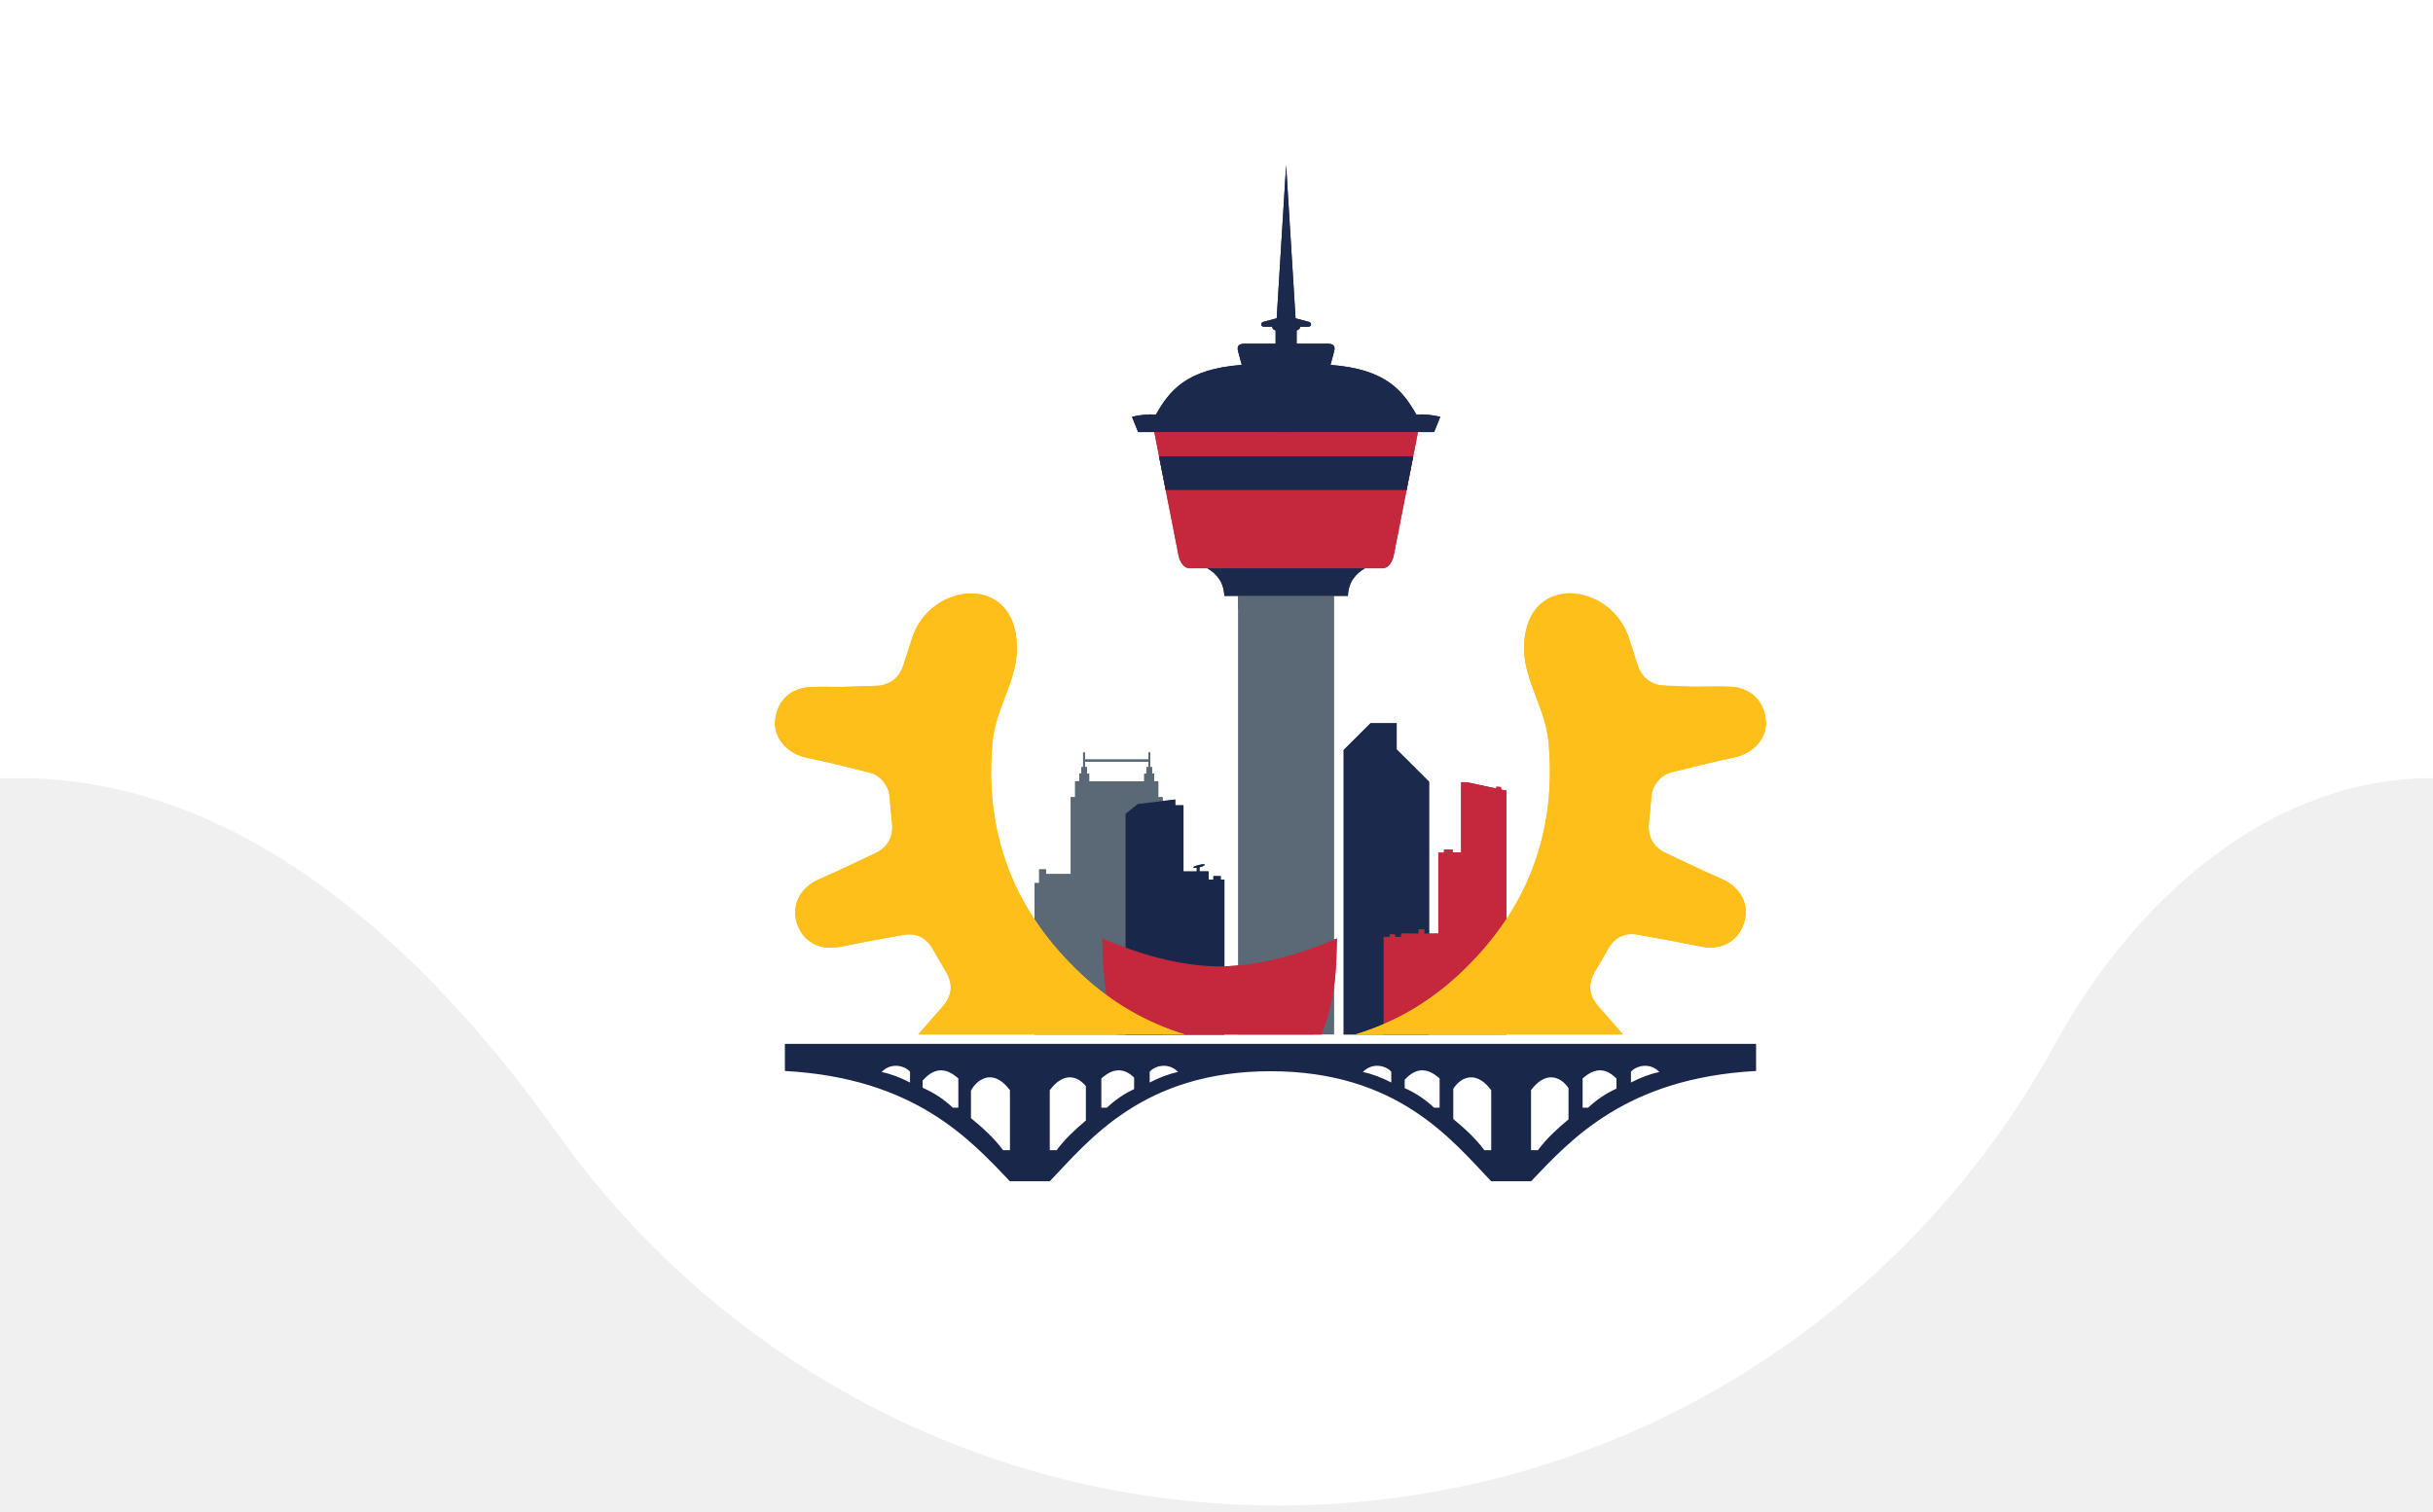
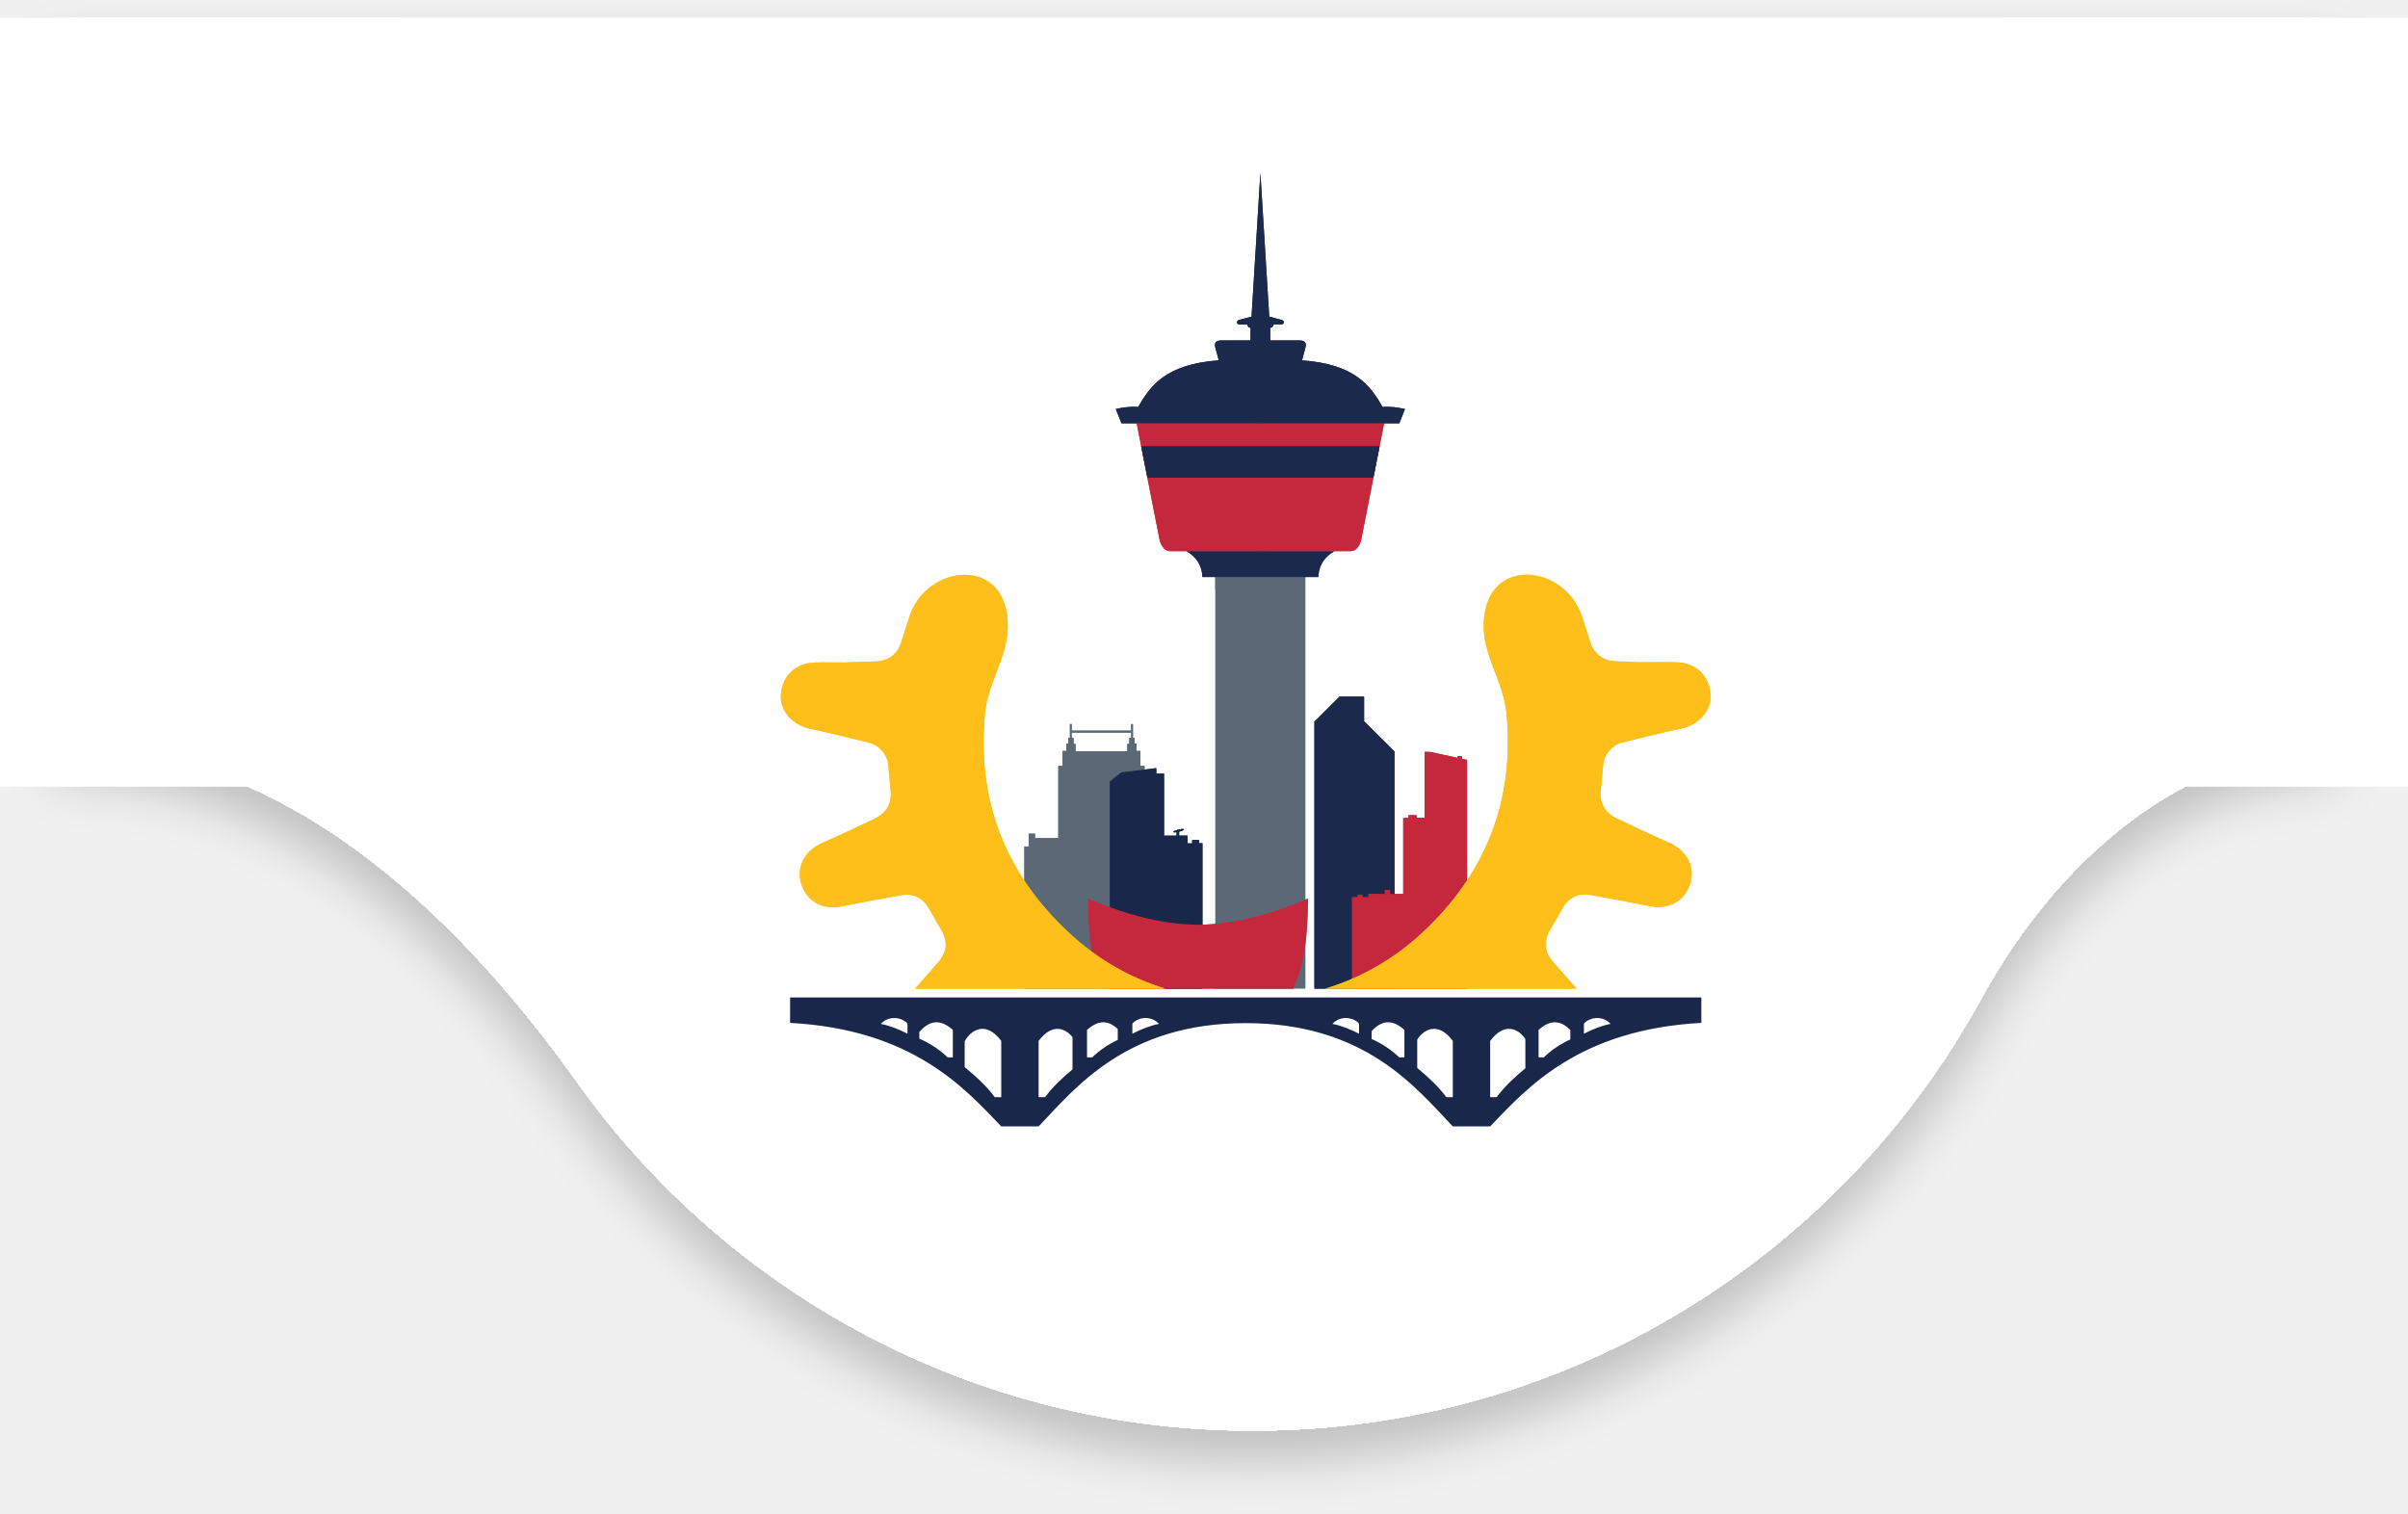
- <svg xmlns="http://www.w3.org/2000/svg" width="383" height="238" viewBox="0 0 383 238" fill="none">
-   <path d="M382.999 -0L0 0V122.518L2.911 122.518C38.394 122.518 67.23 149.686 87.828 178.578C113.059 213.968 154.445 237.045 201.22 237.045C253.911 237.045 299.763 207.761 323.388 164.581C335.828 141.844 357.082 122.518 382.999 122.518V122.518V-0Z" fill="white" />
-   <g clip-path="url(#clip0_183_1055)">
-     <path d="M204.045 68.028H201.062V89.475H204.045V68.028Z" fill="#C5283D" />
-     <path d="M209.802 93.694H194.889V95.883H209.802V93.694Z" fill="#5B6976" />
-     <path d="M190.057 89.474C191.562 90.37 192.642 91.651 192.736 93.825L202.46 93.819L212.184 93.825C212.278 91.651 213.358 90.37 214.864 89.474H202.46H190.057Z" fill="#1B294D" />
-     <path d="M181.707 68.028L185.564 87.651C185.853 88.709 186.474 89.479 187.286 89.479H202.461H217.636C218.448 89.479 219.069 88.709 219.358 87.651L223.215 68.028H202.461H181.707Z" fill="#C5283D" />
-     <path d="M183.502 77.157L182.456 71.85H222.464L221.42 77.157H183.502Z" fill="#1B294D" />
-     <path d="M202.46 26L200.975 50.121L198.821 50.697C198.479 50.788 198.343 51.446 199.023 51.446H200.23C200.313 51.666 200.34 51.901 200.805 52.02V54.119H196.146C195.277 54.097 194.598 54.255 194.909 55.353L195.475 57.456C186.681 58.115 184.074 61.582 181.967 65.275C180.711 65.192 179.455 65.332 178.198 65.629L179.155 68.028H202.46H225.764L226.722 65.629C225.465 65.332 224.209 65.192 222.953 65.275C220.846 61.582 218.24 58.115 209.446 57.456L210.01 55.353C210.321 54.255 209.643 54.097 208.773 54.119H204.115V52.02C204.58 51.901 204.607 51.666 204.691 51.446H205.897C206.577 51.446 206.441 50.788 206.099 50.697L203.945 50.121L202.46 26Z" fill="#1B294D" />
-     <path d="M211.522 162.886V118.089L215.745 113.879H219.859V118.005L224.961 123.092V162.886H211.522Z" fill="#1B294D" />
-     <path d="M217.81 162.886V147.513H218.758V147.105H219.616V147.515H220.556V146.959L223.311 146.993V146.314H224.233V146.993H226.421V134.241H227.314V133.776H228.662V134.206H230.004V123.161H230.886L235.572 124.161C235.561 124.044 235.558 123.916 235.553 123.867C235.764 123.881 235.759 123.88 236.286 123.925C236.295 124.118 236.296 124.121 236.304 124.318L237.138 124.496V162.886H217.81Z" fill="#C5283D" />
-     <path d="M170.501 118.489V120.794H170.218V121.781H169.9V123.007H169.248V125.518H168.554V137.62H164.651V136.886H163.585V139.041H162.859V162.886H175.79H183.071C183.071 144.205 183.027 143.976 183.027 125.518H182.333V123.007H181.681V121.781H181.363V120.794H181.08V118.489H180.778V119.593H170.803V118.489H170.501ZM170.803 119.92H180.778V120.781H180.462V121.833H180.123V123.043H175.79H171.458V121.833H171.119V120.781H170.803V119.92Z" fill="#5B6976" />
-     <path d="M177.183 128.145V162.891H192.743V138.488H192.163V137.947H191.009V138.513H190.252V137.205H188.827V136.557C188.827 136.557 189.831 136.294 189.596 136.115C189.405 135.97 187.821 136.371 187.863 136.578C187.898 136.752 188.398 136.624 188.398 136.624V137.218H186.302V126.803H185.002V125.887L179.112 126.594L177.183 128.145Z" fill="#19274B" />
-     <path d="M173.517 147.762C173.638 150.785 173.426 156.996 175.967 162.885C176.381 162.885 176.769 162.885 177.181 162.886L177.182 162.891C181.64 162.891 186.629 162.893 191.988 162.893C197.347 162.893 202.335 162.891 206.793 162.891L206.794 162.886C207.206 162.885 207.594 162.886 208.009 162.885C210.55 156.996 210.337 150.785 210.459 147.762C204.589 150.252 198.509 152.07 191.988 152.18C185.466 152.07 179.386 150.252 173.517 147.762H173.517Z" fill="#C5283D" />
-     <path d="M204.045 68.028H201.062V89.475H204.045V68.028Z" fill="#C5283D" />
-     <path d="M210.018 92.81V162.886H194.889L194.889 92.7C204.387 92.579 204.329 92.448 210.018 92.81V92.81Z" fill="#5B6976" />
-     <path d="M190.057 89.474C191.562 90.37 192.642 91.651 192.736 93.825L202.46 93.819L212.184 93.825C212.278 91.651 213.358 90.37 214.864 89.474H202.46H190.057Z" fill="#1B294D" />
-     <path d="M181.707 68.028L185.564 87.651C185.853 88.709 186.474 89.479 187.286 89.479H202.461H217.636C218.448 89.479 219.069 88.709 219.358 87.651L223.215 68.028H202.461H181.707Z" fill="#C5283D" />
-     <path d="M183.502 77.157L182.456 71.85H222.464L221.42 77.157H183.502Z" fill="#1B294D" />
-     <path d="M202.46 26L200.975 50.121L198.821 50.697C198.479 50.788 198.343 51.446 199.023 51.446H200.23C200.313 51.666 200.34 51.901 200.805 52.02V54.119H196.146C195.277 54.097 194.598 54.255 194.909 55.353L195.475 57.456C186.681 58.115 184.074 61.582 181.967 65.275C180.711 65.192 179.455 65.332 178.198 65.629L179.155 68.028H202.46H225.764L226.722 65.629C225.465 65.332 224.209 65.192 222.953 65.275C220.846 61.582 218.24 58.115 209.446 57.456L210.01 55.353C210.321 54.255 209.643 54.097 208.773 54.119H204.115V52.02C204.58 51.901 204.607 51.666 204.691 51.446H205.897C206.577 51.446 206.441 50.788 206.099 50.697L203.945 50.121L202.46 26Z" fill="#1B294D" />
-     <path d="M211.522 162.886V118.089L215.745 113.879H219.859V118.005L224.961 123.092V162.886H211.522Z" fill="#1B294D" />
-     <path d="M217.81 162.886V147.513H218.758V147.105H219.616V147.515H220.556V146.959L223.311 146.993V146.314H224.233V146.993H226.421V134.241H227.314V133.776H228.662V134.206H230.004V123.161H230.886L235.572 124.161C235.561 124.044 235.558 123.916 235.553 123.867C235.764 123.881 235.759 123.88 236.286 123.925C236.295 124.118 236.296 124.121 236.304 124.318L237.138 124.496V162.886H217.81Z" fill="#C5283D" />
-     <path d="M170.501 118.489V120.794H170.218V121.781H169.9V123.007H169.248V125.518H168.554V137.62H164.651V136.886H163.585V139.041H162.859V162.886H175.79H183.071C183.071 144.205 183.027 143.976 183.027 125.518H182.333V123.007H181.681V121.781H181.363V120.794H181.08V118.489H180.778V119.593H170.803V118.489H170.501ZM170.803 119.92H180.778V120.781H180.462V121.833H180.123V123.043H175.79H171.458V121.833H171.119V120.781H170.803V119.92Z" fill="#5B6976" />
-     <path d="M177.183 128.145V162.891H192.743V138.488H192.163V137.947H191.009V138.513H190.252V137.205H188.827V136.557C188.827 136.557 189.831 136.294 189.596 136.115C189.405 135.97 187.821 136.371 187.863 136.578C187.898 136.752 188.398 136.624 188.398 136.624V137.218H186.302V126.803H185.002V125.887L179.112 126.594L177.183 128.145Z" fill="#19274B" />
-     <path d="M173.517 147.762C173.638 150.785 173.426 156.996 175.967 162.885C176.381 162.885 176.769 162.885 177.181 162.886L177.182 162.891C181.64 162.891 186.629 162.893 191.988 162.893C197.347 162.893 202.335 162.891 206.793 162.891L206.794 162.886C207.206 162.885 207.594 162.886 208.009 162.885C210.55 156.996 210.337 150.785 210.459 147.762C204.589 150.252 198.509 152.07 191.988 152.18C185.466 152.07 179.386 150.252 173.517 147.762H173.517Z" fill="#C5283D" />
-     <path d="M247.031 93.405C243.162 93.453 239.692 96.257 239.936 102.581C240.121 107.395 243.283 111.661 243.76 116.761C245.123 131.305 240.292 143.587 229.649 153.481C224.839 157.954 219.373 161.065 213.348 162.886H255.493C254.2 161.418 252.906 159.951 251.628 158.469C250.029 156.615 249.93 154.878 251.187 152.792C251.864 151.67 252.504 150.527 253.151 149.387C254.131 147.66 255.725 146.81 257.701 147.151C261.069 147.729 264.429 148.355 267.776 149.042C270.95 149.689 273.64 148.24 274.566 145.268C275.446 142.457 274.018 139.72 271.107 138.433C268.113 137.105 265.152 135.709 262.193 134.302C260.211 133.359 259.323 131.636 259.572 129.495C259.733 128.096 259.848 126.693 259.97 125.291C260.11 123.661 261.395 122.038 263.102 121.603C266.414 120.764 269.733 119.948 273.076 119.244C276.064 118.616 278.215 116.173 277.982 113.439C277.713 110.314 275.501 108.225 272.284 108.127C270.616 108.076 268.947 108.117 267.277 108.117C262.119 107.945 267.277 108.117 262.119 107.945C260.043 107.924 258.457 106.753 257.817 104.794C257.379 103.455 256.964 102.107 256.522 100.77C255.168 96.067 250.9 93.358 247.031 93.405L247.031 93.405ZM152.967 93.445C149.099 93.397 144.83 96.107 143.476 100.81C143.034 102.147 142.619 103.495 142.181 104.833C141.541 106.793 139.955 107.964 137.879 107.985L132.721 108.157C131.051 108.157 129.382 108.115 127.714 108.167C124.497 108.265 122.286 110.354 122.016 113.479C121.783 116.213 123.934 118.656 126.922 119.284C130.266 119.987 133.584 120.803 136.896 121.643C138.603 122.078 139.888 123.7 140.028 125.331C140.15 126.733 140.265 128.135 140.426 129.535C140.675 131.675 139.787 133.399 137.805 134.342C134.846 135.749 131.885 137.145 128.891 138.472C125.98 139.759 124.552 142.497 125.432 145.308C126.358 148.279 129.048 149.729 132.222 149.081C135.569 148.395 138.929 147.768 142.297 147.191C144.273 146.85 145.867 147.699 146.847 149.426C147.494 150.567 148.134 151.71 148.812 152.832C150.068 154.918 149.969 156.654 148.37 158.509C147.103 159.977 145.822 161.431 144.54 162.886H186.508C180.539 161.059 175.121 157.958 170.349 153.52C159.707 143.626 154.875 131.345 156.238 116.801C156.715 111.701 159.877 107.435 160.062 102.621C160.306 96.296 156.836 93.492 152.968 93.445L152.967 93.445Z" fill="#FFBF1A" />
-     <path d="M247.031 93.405C243.114 97.318 239.692 96.257 239.936 102.581C240.121 107.395 243.283 111.661 243.76 116.761C245.123 131.305 240.292 143.587 229.649 153.481C224.839 157.954 219.373 161.065 213.348 162.886H255.493C254.2 161.418 252.906 159.951 251.628 158.469C250.029 156.615 249.93 154.878 251.187 152.792C251.864 151.67 252.504 150.527 253.151 149.387C254.131 147.66 255.725 146.81 257.701 147.151C261.069 147.729 264.429 148.355 267.776 149.042C270.95 149.689 273.64 148.24 274.566 145.268C275.446 142.457 274.018 139.72 271.107 138.433C268.113 137.105 265.152 135.709 262.193 134.302C260.211 133.359 259.323 131.636 259.572 129.495C259.733 128.096 259.848 126.693 259.97 125.291C260.11 123.661 261.395 122.038 263.102 121.603C266.414 120.764 269.733 119.948 273.076 119.244C276.064 118.616 278.215 116.173 277.982 113.439C277.713 110.314 275.501 108.225 272.284 108.127C270.616 108.076 268.947 108.117 267.277 108.117C265.942 108.223 263.526 108.341 262.119 107.945C260.043 107.924 258.457 106.753 257.817 104.794C257.379 103.455 256.964 102.107 256.522 100.77C255.168 96.067 250.38 94.741 247.031 93.405L247.031 93.405ZM152.967 93.445C149.099 93.397 144.83 96.107 143.476 100.81C143.034 102.147 142.619 103.495 142.181 104.833C141.541 106.793 139.955 107.964 137.879 107.985C136.138 108.027 133.972 108.126 132.721 108.157C131.051 108.157 129.382 108.115 127.714 108.167C124.497 108.265 122.286 110.354 122.016 113.479C121.783 116.213 123.934 118.656 126.922 119.284C130.266 119.987 133.584 120.803 136.896 121.643C138.603 122.078 139.888 123.7 140.028 125.331C140.15 126.733 140.265 128.135 140.426 129.535C140.675 131.675 139.787 133.399 137.805 134.342C134.846 135.749 131.885 137.145 128.891 138.472C125.98 139.759 124.552 142.497 125.432 145.308C126.358 148.279 129.048 149.729 132.222 149.081C135.569 148.395 138.929 147.768 142.297 147.191C144.273 146.85 145.867 147.699 146.847 149.426C147.494 150.567 148.134 151.71 148.812 152.832C150.068 154.918 149.969 156.654 148.37 158.509C147.103 159.977 145.822 161.431 144.54 162.886H186.508C180.539 161.059 175.121 157.958 170.349 153.52C159.707 143.626 154.875 131.345 156.238 116.801C156.715 111.701 159.877 107.435 160.062 102.621C160.306 96.296 156.836 93.492 152.968 93.445L152.967 93.445Z" fill="#FFBF1A" />
-     <path d="M123.557 164.359V168.63C144.017 169.745 152.704 179.423 158.984 186H165.252C171.462 179.497 179.985 168.671 200.002 168.672C220.014 168.673 228.535 179.498 234.745 186H241.012C247.292 179.423 255.979 169.745 276.44 168.63V164.359H256.448H254.463H241.012H240.919H234.838H200.679H165.252H165.158H159.078H123.557ZM140.983 167.815C141.927 167.803 142.803 168.215 143.254 168.755V170.448C141.781 169.684 140.293 169.102 138.782 168.795C139.437 168.101 140.232 167.824 140.983 167.815V167.815ZM183.252 167.815C184.004 167.825 184.798 168.101 185.453 168.795C183.942 169.102 182.455 169.684 180.982 170.448V168.755C181.433 168.215 182.309 167.804 183.252 167.815V167.815ZM216.744 167.815C217.687 167.803 218.563 168.215 219.014 168.755V170.448C217.542 169.684 216.054 169.102 214.543 168.795C215.198 168.101 215.992 167.824 216.744 167.815V167.815ZM259.014 167.815C259.765 167.825 260.559 168.101 261.214 168.795C259.703 169.102 258.216 169.684 256.743 170.448V168.755C257.194 168.215 258.07 167.804 259.014 167.815V167.815ZM176.173 168.529C176.884 168.546 177.682 168.847 178.531 169.663V171.487C176.916 172.243 175.494 173.226 174.246 174.413H173.373V169.803C173.838 169.426 174.779 168.574 176.008 168.53C176.063 168.528 176.117 168.528 176.173 168.529V168.529ZM223.823 168.529C223.879 168.528 223.934 168.528 223.988 168.53C225.218 168.574 226.158 169.426 226.623 169.803V174.413H225.75C224.415 173.143 222.882 172.107 221.127 171.333V170.014C222.102 168.931 223.019 168.549 223.823 168.529V168.529ZM251.934 168.529C252.693 168.548 253.551 168.888 254.463 169.834V171.408C252.777 172.173 251.299 173.184 250.006 174.413H249.134V169.803C249.599 169.426 250.539 168.574 251.769 168.53H251.769C251.824 168.528 251.878 168.528 251.934 168.529V168.529ZM148.228 168.53C149.457 168.574 150.397 169.426 150.862 169.803V174.413H149.99C148.622 173.112 147.048 172.056 145.239 171.277V170.111L145.264 170.128C146.345 168.878 147.357 168.499 148.228 168.53L148.228 168.53ZM155.824 169.63C156.79 169.63 157.882 170.176 158.984 171.658V181.098H157.903C156.431 179.126 154.666 177.555 152.848 176.057V171.736C153.388 170.682 154.484 169.631 155.824 169.63V169.63ZM168.412 169.63C169.449 169.631 170.338 170.261 170.938 171.033V176.433C169.28 177.819 167.683 179.289 166.333 181.098H165.252V171.658C166.354 170.176 167.446 169.63 168.412 169.63V169.63ZM231.584 169.63C232.55 169.63 233.643 170.176 234.745 171.658V181.098H233.664C232.237 179.187 230.534 177.653 228.775 176.197V171.442C229.357 170.495 230.369 169.631 231.584 169.63V169.63ZM244.173 169.63C245.342 169.631 246.324 170.43 246.915 171.334V176.252C245.18 177.692 243.502 179.211 242.093 181.098H241.012V171.658C242.114 170.176 243.207 169.63 244.173 169.63V169.63Z" fill="#19274B" />
+ <svg xmlns="http://www.w3.org/2000/svg" width="404" height="254" viewBox="0 0 404 254" fill="none">
+   <path d="M391.999 3L9 3V125.518H11.911C47.394 125.518 76.23 152.686 96.828 181.578C122.059 216.968 163.445 240.045 210.22 240.045C262.911 240.045 308.763 210.761 332.388 167.581C344.828 144.844 366.082 125.518 391.999 125.518V3Z" fill="white" />
+   <g filter="url(#filter0_d_145_639)">
+     <path d="M391.999 3L9 3V125.518H11.911C47.394 125.518 76.23 152.686 96.828 181.578C122.059 216.968 163.445 240.045 210.22 240.045C262.911 240.045 308.763 210.761 332.388 167.581C344.828 144.844 366.082 125.518 391.999 125.518V3Z" fill="white" />
  </g>
+   <path d="M213.045 71.029H210.062V92.475H213.045V71.029Z" fill="#C5283D" />
+   <path d="M218.802 96.694H203.889V98.883H218.802V96.694Z" fill="#5B6976" />
+   <path d="M199.057 92.474C200.562 93.37 201.642 94.651 201.736 96.825L211.46 96.82L221.184 96.825C221.278 94.651 222.358 93.37 223.864 92.474H211.46H199.057Z" fill="#1B294D" />
+   <path d="M190.707 71.028L194.564 90.651C194.853 91.709 195.474 92.479 196.286 92.479H211.461H226.636C227.448 92.479 228.069 91.709 228.358 90.651L232.215 71.028H211.461H190.707Z" fill="#C5283D" />
+   <path d="M192.502 80.157L191.456 74.851H231.464L230.42 80.157H192.502Z" fill="#1B294D" />
+   <path d="M211.46 29L209.975 53.122L207.821 53.697C207.479 53.788 207.343 54.446 208.023 54.446H209.23C209.313 54.666 209.34 54.901 209.805 55.02V57.119H205.146C204.277 57.097 203.598 57.256 203.909 58.353L204.475 60.456C195.681 61.115 193.074 64.582 190.967 68.276C189.711 68.192 188.455 68.333 187.198 68.63L188.155 71.028H211.46H234.764L235.722 68.63C234.465 68.333 233.209 68.192 231.953 68.276C229.846 64.582 227.24 61.115 218.446 60.456L219.01 58.353C219.321 57.256 218.643 57.097 217.773 57.119H213.115V55.02C213.58 54.901 213.607 54.666 213.691 54.446H214.897C215.577 54.446 215.441 53.788 215.099 53.697L212.945 53.122L211.46 29Z" fill="#1B294D" />
+   <path d="M220.522 165.886V121.089L224.745 116.879H228.859V121.005L233.961 126.092V165.886H220.522Z" fill="#1B294D" />
+   <path d="M226.81 165.886V150.513H227.758V150.105H228.616V150.515H229.556V149.959L232.311 149.993V149.314H233.233V149.993H235.421V137.241H236.314V136.776H237.662V137.206H239.004V126.161H239.886L244.572 127.161C244.561 127.044 244.558 126.916 244.553 126.867C244.764 126.881 244.759 126.88 245.286 126.925C245.295 127.118 245.296 127.121 245.304 127.318L246.138 127.496V165.886H226.81Z" fill="#C5283D" />
+   <path d="M179.501 121.489V123.794H179.218V124.781H178.9V126.007H178.248V128.518H177.554V140.62H173.651V139.886H172.585V142.041H171.859V165.886H184.79H192.071C192.071 147.205 192.027 146.976 192.027 128.518H191.333V126.007H190.681V124.781H190.363V123.794H190.08V121.489H189.778V122.593H179.803V121.489H179.501ZM179.803 122.92H189.778V123.781H189.462V124.833H189.123V126.043H184.79H180.458V124.833H180.119V123.781H179.803V122.92Z" fill="#5B6976" />
+   <path d="M186.183 131.145V165.891H201.743V141.488H201.163V140.947H200.009V141.513H199.252V140.205H197.827V139.557C197.827 139.557 198.831 139.294 198.596 139.115C198.405 138.97 196.821 139.371 196.863 139.578C196.898 139.752 197.398 139.624 197.398 139.624V140.218H195.302V129.803H194.002V128.887L188.112 129.594L186.183 131.145Z" fill="#19274B" />
+   <path d="M182.517 150.762C182.638 153.785 182.426 159.996 184.967 165.885C185.381 165.885 185.769 165.885 186.181 165.886L186.182 165.891C190.64 165.891 195.629 165.893 200.988 165.893C206.347 165.893 211.335 165.891 215.793 165.891L215.794 165.886C216.206 165.885 216.594 165.886 217.009 165.885C219.55 159.996 219.337 153.785 219.459 150.762C213.589 153.252 207.509 155.07 200.988 155.18C194.466 155.07 188.386 153.252 182.517 150.762Z" fill="#C5283D" />
+   <path d="M213.045 71.029H210.062V92.475H213.045V71.029Z" fill="#C5283D" />
+   <path d="M219.018 95.81V165.886H203.889V95.701C213.387 95.579 213.329 95.449 219.018 95.81Z" fill="#5B6976" />
+   <path d="M199.057 92.474C200.562 93.37 201.642 94.651 201.736 96.825L211.46 96.82L221.184 96.825C221.278 94.651 222.358 93.37 223.864 92.474H211.46H199.057Z" fill="#1B294D" />
+   <path d="M190.707 71.028L194.564 90.651C194.853 91.709 195.474 92.479 196.286 92.479H211.461H226.636C227.448 92.479 228.069 91.709 228.358 90.651L232.215 71.028H211.461H190.707Z" fill="#C5283D" />
+   <path d="M192.502 80.157L191.456 74.851H231.464L230.42 80.157H192.502Z" fill="#1B294D" />
+   <path d="M211.46 29L209.975 53.122L207.821 53.697C207.479 53.788 207.343 54.446 208.023 54.446H209.23C209.313 54.666 209.34 54.901 209.805 55.02V57.119H205.146C204.277 57.097 203.598 57.256 203.909 58.353L204.475 60.456C195.681 61.115 193.074 64.582 190.967 68.276C189.711 68.192 188.455 68.333 187.198 68.63L188.155 71.028H211.46H234.764L235.722 68.63C234.465 68.333 233.209 68.192 231.953 68.276C229.846 64.582 227.24 61.115 218.446 60.456L219.01 58.353C219.321 57.256 218.643 57.097 217.773 57.119H213.115V55.02C213.58 54.901 213.607 54.666 213.691 54.446H214.897C215.577 54.446 215.441 53.788 215.099 53.697L212.945 53.122L211.46 29Z" fill="#1B294D" />
+   <path d="M220.522 165.886V121.089L224.745 116.879H228.859V121.005L233.961 126.092V165.886H220.522Z" fill="#1B294D" />
+   <path d="M226.81 165.886V150.513H227.758V150.105H228.616V150.515H229.556V149.959L232.311 149.993V149.314H233.233V149.993H235.421V137.241H236.314V136.776H237.662V137.206H239.004V126.161H239.886L244.572 127.161C244.561 127.044 244.558 126.916 244.553 126.867C244.764 126.881 244.759 126.88 245.286 126.925C245.295 127.118 245.296 127.121 245.304 127.318L246.138 127.496V165.886H226.81Z" fill="#C5283D" />
+   <path d="M179.501 121.489V123.794H179.218V124.781H178.9V126.007H178.248V128.518H177.554V140.62H173.651V139.886H172.585V142.041H171.859V165.886H184.79H192.071C192.071 147.205 192.027 146.976 192.027 128.518H191.333V126.007H190.681V124.781H190.363V123.794H190.08V121.489H189.778V122.593H179.803V121.489H179.501ZM179.803 122.92H189.778V123.781H189.462V124.833H189.123V126.043H184.79H180.458V124.833H180.119V123.781H179.803V122.92Z" fill="#5B6976" />
+   <path d="M186.183 131.145V165.891H201.743V141.488H201.163V140.947H200.009V141.513H199.252V140.205H197.827V139.557C197.827 139.557 198.831 139.294 198.596 139.115C198.405 138.97 196.821 139.371 196.863 139.578C196.898 139.752 197.398 139.624 197.398 139.624V140.218H195.302V129.803H194.002V128.887L188.112 129.594L186.183 131.145Z" fill="#19274B" />
+   <path d="M182.517 150.762C182.638 153.785 182.426 159.996 184.967 165.885C185.381 165.885 185.769 165.885 186.181 165.886L186.182 165.891C190.64 165.891 195.629 165.893 200.988 165.893C206.347 165.893 211.335 165.891 215.793 165.891L215.794 165.886C216.206 165.885 216.594 165.886 217.009 165.885C219.55 159.996 219.337 153.785 219.459 150.762C213.589 153.252 207.509 155.07 200.988 155.18C194.466 155.07 188.386 153.252 182.517 150.762Z" fill="#C5283D" />
+   <path d="M256.031 96.405C252.162 96.453 248.692 99.257 248.936 105.581C249.121 110.395 252.283 114.661 252.76 119.761C254.123 134.305 249.292 146.587 238.649 156.481C233.839 160.954 228.373 164.065 222.348 165.886H264.493C263.2 164.418 261.906 162.951 260.628 161.469C259.029 159.615 258.93 157.878 260.187 155.792C260.864 154.67 261.504 153.527 262.151 152.387C263.131 150.66 264.725 149.81 266.701 150.151C270.069 150.729 273.429 151.355 276.776 152.042C279.95 152.689 282.64 151.24 283.566 148.268C284.446 145.457 283.018 142.72 280.107 141.433C277.113 140.105 274.152 138.709 271.193 137.302C269.211 136.359 268.323 134.636 268.572 132.495C268.733 131.096 268.848 129.693 268.97 128.291C269.11 126.661 270.395 125.038 272.102 124.603C275.414 123.764 278.733 122.948 282.076 122.244C285.064 121.616 287.215 119.173 286.982 116.439C286.713 113.314 284.501 111.225 281.284 111.127C279.616 111.076 277.947 111.117 276.277 111.117C271.119 110.945 276.277 111.117 271.119 110.945C269.043 110.924 267.457 109.753 266.817 107.794C266.379 106.455 265.964 105.107 265.522 103.77C264.168 99.067 259.9 96.358 256.031 96.405V96.405ZM161.967 96.445C158.099 96.398 153.83 99.107 152.476 103.81C152.034 105.147 151.619 106.495 151.181 107.833C150.541 109.793 148.955 110.964 146.879 110.985L141.721 111.157C140.051 111.157 138.382 111.115 136.714 111.167C133.497 111.265 131.286 113.354 131.016 116.479C130.783 119.213 132.934 121.656 135.922 122.284C139.266 122.987 142.584 123.803 145.896 124.643C147.603 125.078 148.888 126.7 149.028 128.331C149.15 129.733 149.265 131.135 149.426 132.535C149.675 134.675 148.787 136.399 146.805 137.342C143.846 138.749 140.885 140.145 137.891 141.472C134.98 142.759 133.552 145.497 134.432 148.308C135.358 151.279 138.048 152.729 141.222 152.081C144.569 151.395 147.929 150.768 151.297 150.191C153.273 149.85 154.867 150.699 155.847 152.426C156.494 153.567 157.134 154.71 157.812 155.832C159.068 157.918 158.969 159.654 157.37 161.509C156.103 162.977 154.822 164.431 153.54 165.886H195.508C189.539 164.059 184.121 160.958 179.349 156.52C168.707 146.626 163.875 134.345 165.238 119.801C165.715 114.701 168.877 110.435 169.062 105.621C169.306 99.296 165.836 96.492 161.968 96.445H161.967Z" fill="#FFBF1A" />
+   <path d="M256.031 96.405C252.114 100.318 248.692 99.257 248.936 105.581C249.121 110.395 252.283 114.661 252.76 119.761C254.123 134.305 249.292 146.587 238.649 156.481C233.839 160.954 228.373 164.065 222.348 165.886H264.493C263.2 164.418 261.906 162.951 260.628 161.469C259.029 159.615 258.93 157.878 260.187 155.792C260.864 154.67 261.504 153.527 262.151 152.387C263.131 150.66 264.725 149.81 266.701 150.151C270.069 150.729 273.429 151.355 276.776 152.042C279.95 152.689 282.64 151.24 283.566 148.268C284.446 145.457 283.018 142.72 280.107 141.433C277.113 140.105 274.152 138.709 271.193 137.302C269.211 136.359 268.323 134.636 268.572 132.495C268.733 131.096 268.848 129.693 268.97 128.291C269.11 126.661 270.395 125.038 272.102 124.603C275.414 123.764 278.733 122.948 282.076 122.244C285.064 121.616 287.215 119.173 286.982 116.439C286.713 113.314 284.501 111.225 281.284 111.127C279.616 111.076 277.947 111.117 276.277 111.117C274.942 111.223 272.526 111.341 271.119 110.945C269.043 110.924 267.457 109.753 266.817 107.794C266.379 106.455 265.964 105.107 265.522 103.77C264.168 99.067 259.38 97.741 256.031 96.405ZM161.967 96.445C158.099 96.397 153.83 99.107 152.476 103.81C152.034 105.147 151.619 106.495 151.181 107.833C150.541 109.793 148.955 110.964 146.879 110.985C145.138 111.027 142.972 111.126 141.721 111.157C140.051 111.157 138.382 111.115 136.714 111.167C133.497 111.265 131.286 113.354 131.016 116.479C130.783 119.213 132.934 121.656 135.922 122.284C139.266 122.987 142.584 123.803 145.896 124.643C147.603 125.078 148.888 126.7 149.028 128.331C149.15 129.733 149.265 131.135 149.426 132.535C149.675 134.675 148.787 136.399 146.805 137.342C143.846 138.749 140.885 140.145 137.891 141.472C134.98 142.759 133.552 145.497 134.432 148.308C135.358 151.279 138.048 152.729 141.222 152.081C144.569 151.395 147.929 150.768 151.297 150.191C153.273 149.85 154.867 150.699 155.847 152.426C156.494 153.567 157.134 154.71 157.812 155.832C159.068 157.918 158.969 159.654 157.37 161.509C156.103 162.977 154.822 164.431 153.54 165.886H195.508C189.539 164.059 184.121 160.958 179.349 156.52C168.707 146.626 163.875 134.345 165.238 119.801C165.715 114.701 168.877 110.435 169.062 105.621C169.306 99.296 165.836 96.492 161.968 96.445H161.967Z" fill="#FFBF1A" />
+   <path d="M132.557 167.359V171.63C153.017 172.745 161.704 182.423 167.984 189H174.252C180.462 182.497 188.985 171.671 209.002 171.672C229.014 171.673 237.535 182.498 243.745 189H250.012C256.292 182.423 264.979 172.745 285.44 171.63V167.359H265.448H263.463H250.012H249.919H243.838H209.679H174.252H174.158H168.078H132.557ZM149.983 170.815C150.927 170.803 151.803 171.215 152.254 171.755V173.448C150.781 172.684 149.293 172.102 147.782 171.795C148.437 171.101 149.232 170.824 149.983 170.815ZM192.252 170.815C193.004 170.825 193.798 171.101 194.453 171.795C192.942 172.102 191.455 172.684 189.982 173.448V171.755C190.433 171.215 191.309 170.804 192.252 170.815ZM225.744 170.815C226.687 170.803 227.563 171.215 228.014 171.755V173.448C226.542 172.684 225.054 172.102 223.543 171.795C224.198 171.101 224.992 170.824 225.744 170.815ZM268.014 170.815C268.765 170.825 269.559 171.101 270.214 171.795C268.703 172.102 267.216 172.684 265.743 173.448V171.755C266.194 171.215 267.07 170.804 268.014 170.815ZM185.173 171.529C185.884 171.546 186.682 171.847 187.531 172.663V174.487C185.916 175.243 184.494 176.226 183.246 177.413H182.373V172.803C182.838 172.426 183.779 171.574 185.008 171.53C185.063 171.528 185.117 171.528 185.173 171.529ZM232.823 171.529C232.879 171.528 232.934 171.528 232.988 171.53C234.218 171.574 235.158 172.426 235.623 172.803V177.413H234.75C233.415 176.143 231.882 175.107 230.127 174.333V173.014C231.102 171.931 232.019 171.549 232.823 171.529ZM260.934 171.529C261.693 171.548 262.551 171.888 263.463 172.834V174.408C261.777 175.173 260.299 176.184 259.006 177.413H258.134V172.803C258.599 172.426 259.539 171.574 260.769 171.53C260.824 171.528 260.878 171.528 260.934 171.529ZM157.228 171.53C158.457 171.574 159.397 172.426 159.862 172.803V177.413H158.99C157.622 176.112 156.048 175.056 154.239 174.277V173.111L154.264 173.128C155.345 171.878 156.357 171.499 157.228 171.53ZM164.824 172.63C165.79 172.63 166.882 173.176 167.984 174.658V184.098H166.903C165.431 182.126 163.666 180.555 161.848 179.057V174.736C162.388 173.682 163.484 172.631 164.824 172.63ZM177.412 172.63C178.449 172.631 179.338 173.261 179.938 174.033V179.433C178.28 180.819 176.683 182.289 175.333 184.098H174.252V174.658C175.354 173.176 176.446 172.63 177.412 172.63ZM240.584 172.63C241.55 172.63 242.643 173.176 243.745 174.658V184.098H242.664C241.237 182.187 239.534 180.653 237.775 179.197V174.442C238.357 173.495 239.369 172.631 240.584 172.63ZM253.173 172.63C254.342 172.631 255.324 173.43 255.915 174.334V179.252C254.18 180.692 252.502 182.211 251.093 184.098H250.012V174.658C251.114 173.176 252.207 172.63 253.173 172.63Z" fill="#19274B" />
+   <rect y="3" width="68" height="129" fill="white" />
+   <rect x="336" y="3" width="68" height="129" fill="white" />
  <defs>
-     <clipPath id="clip0_183_1055">
-       <rect width="156" height="160" fill="white" transform="translate(121.999 25.9998)" />
-     </clipPath>
+     <filter id="filter0_d_145_639" x="1" y="0" width="398.999" height="253.045" filterUnits="userSpaceOnUse" color-interpolation-filters="sRGB">
+       <feFlood flood-opacity="0" result="BackgroundImageFix" />
+       <feColorMatrix in="SourceAlpha" type="matrix" values="0 0 0 0 0 0 0 0 0 0 0 0 0 0 0 0 0 0 127 0" result="hardAlpha" />
+       <feOffset dy="5" />
+       <feGaussianBlur stdDeviation="4" />
+       <feComposite in2="hardAlpha" operator="out" />
+       <feColorMatrix type="matrix" values="0 0 0 0 0 0 0 0 0 0 0 0 0 0 0 0 0 0 0.2 0" />
+       <feBlend mode="normal" in2="BackgroundImageFix" result="effect1_dropShadow_145_639" />
+       <feBlend mode="normal" in="SourceGraphic" in2="effect1_dropShadow_145_639" result="shape" />
+     </filter>
  </defs>
</svg>
